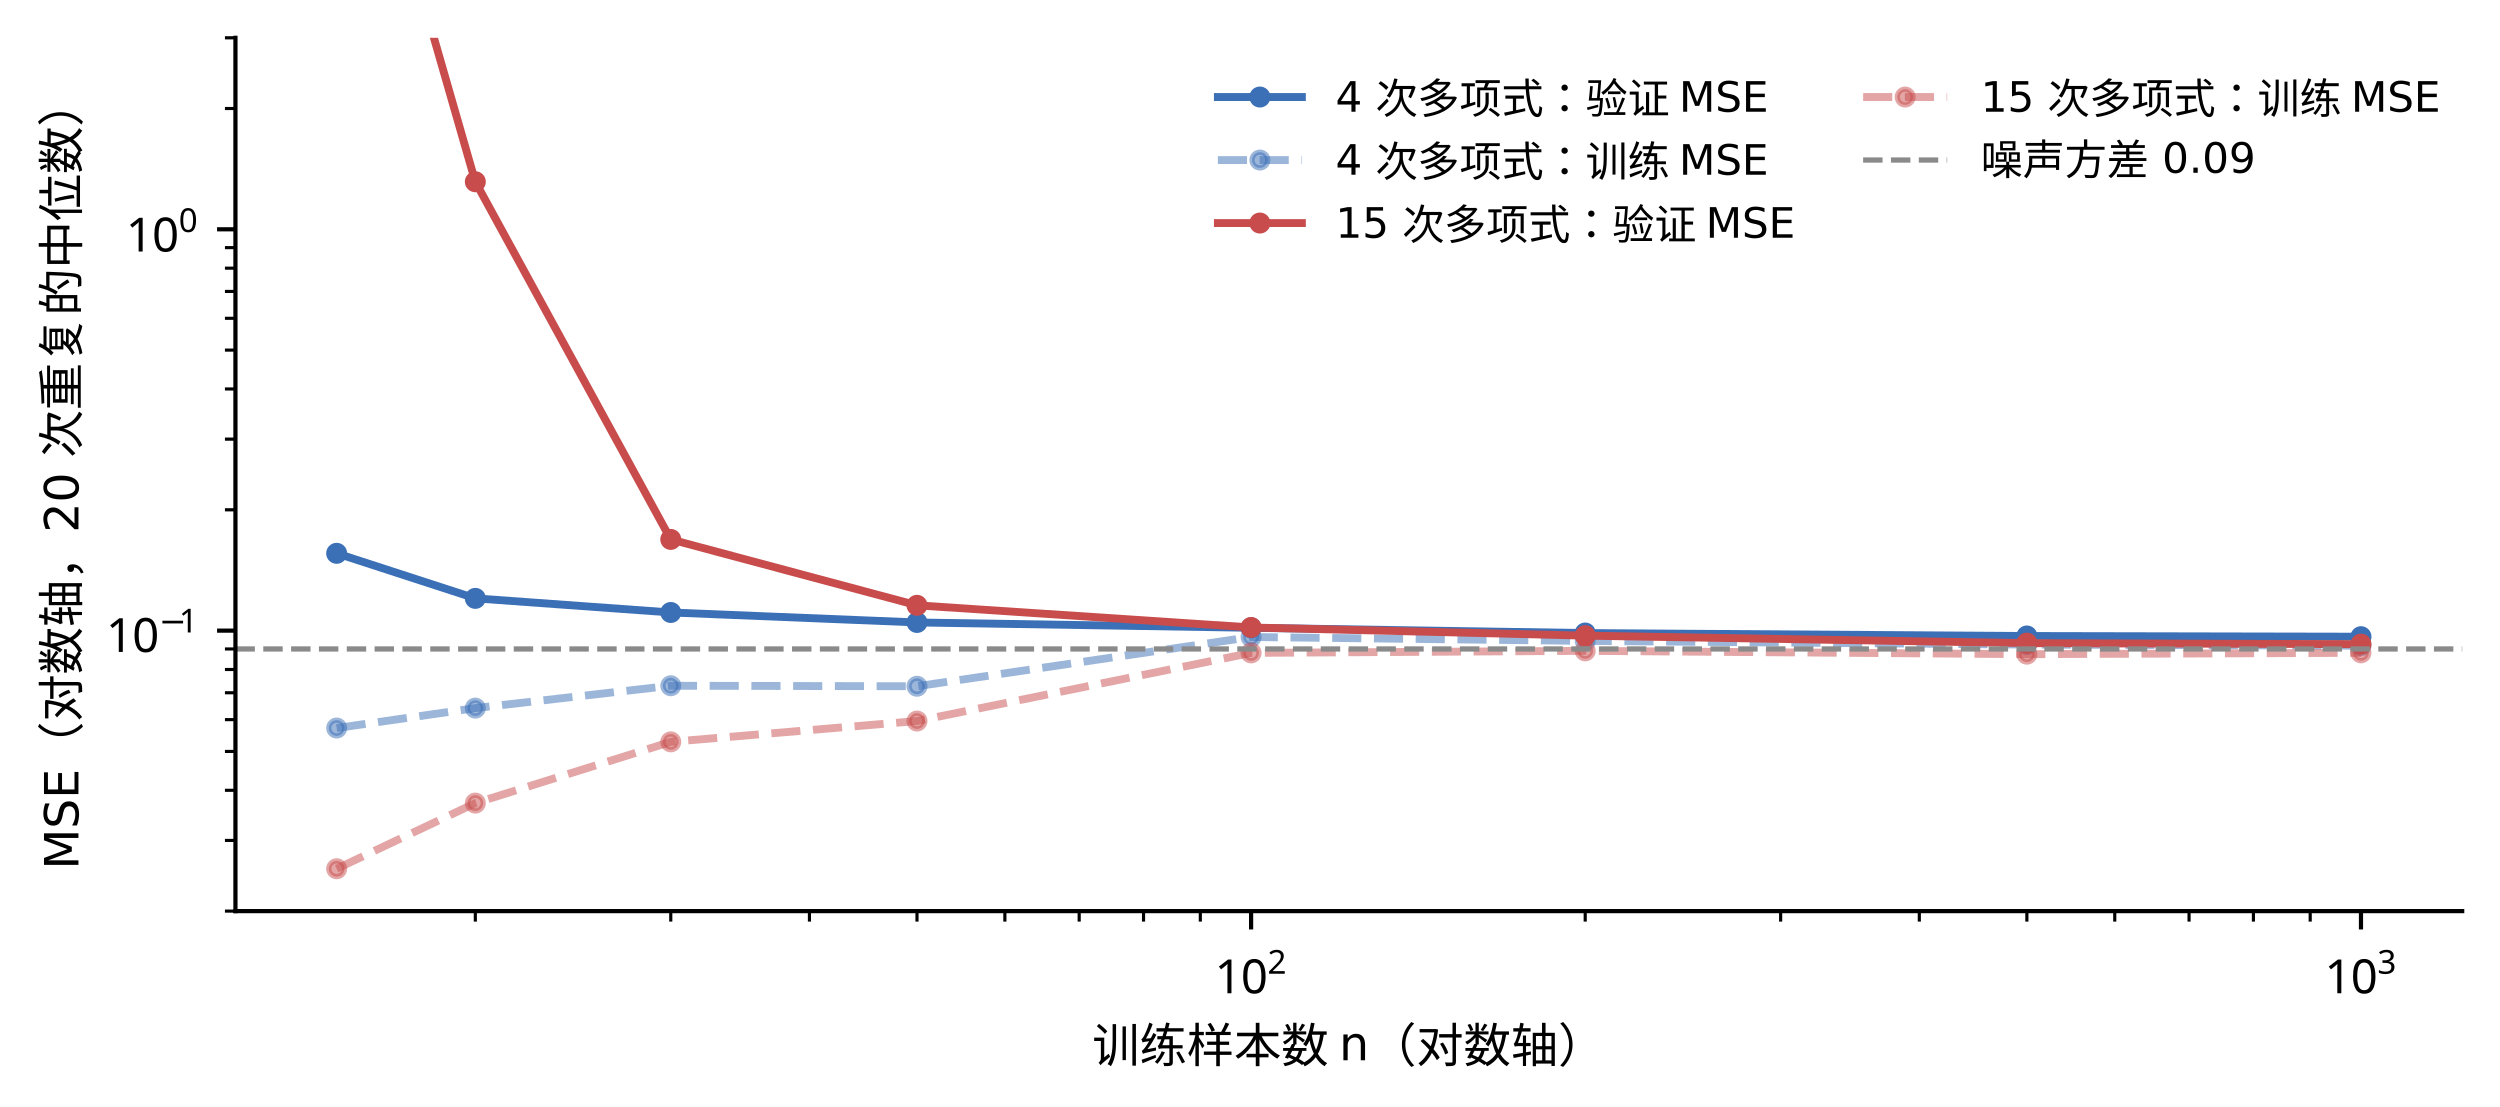
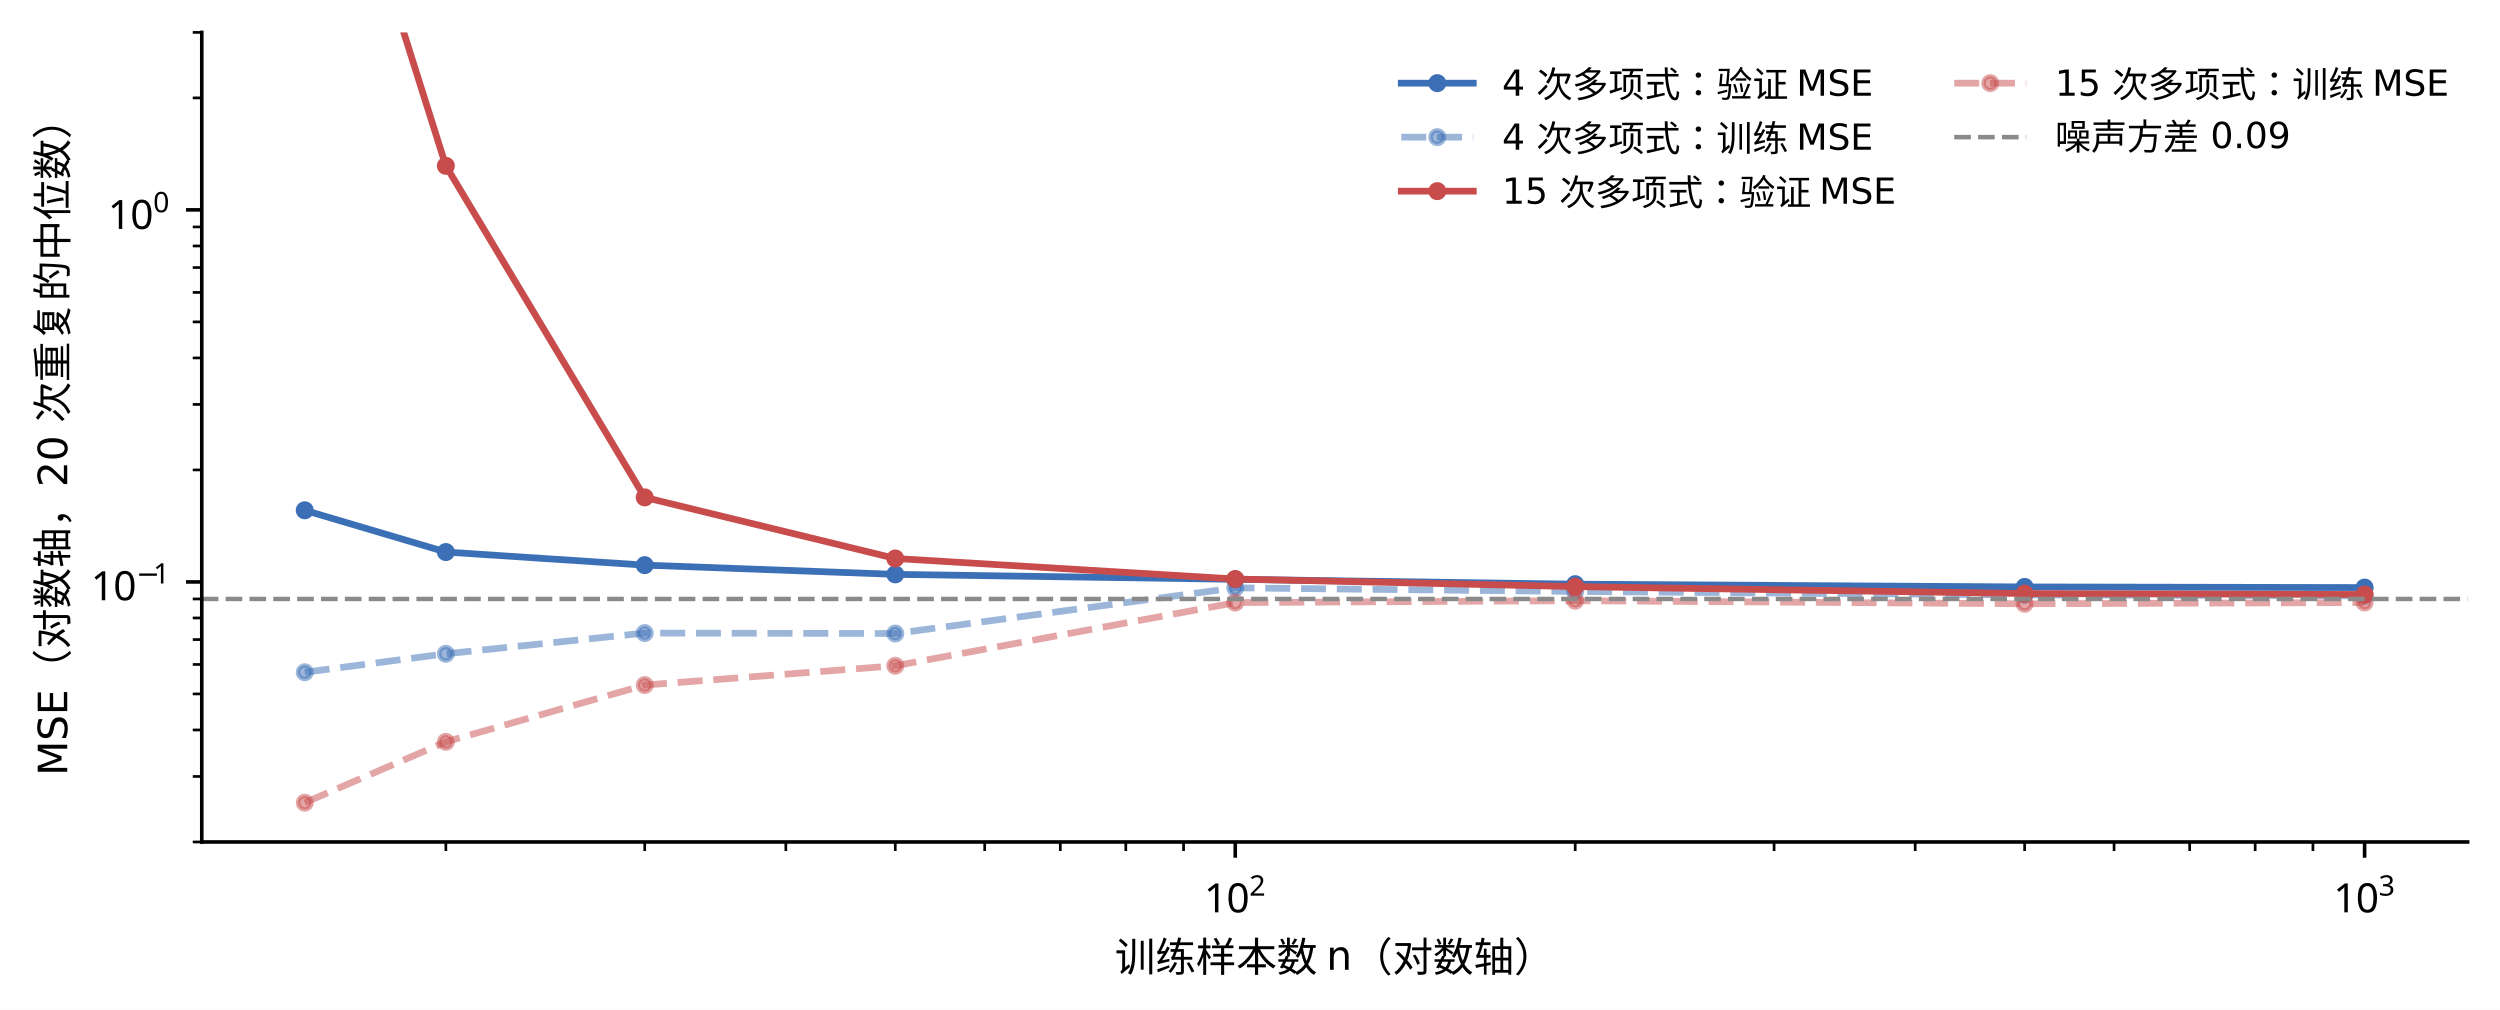
- <svg xmlns="http://www.w3.org/2000/svg" xmlns:xlink="http://www.w3.org/1999/xlink" width="476.12pt" height="210.8pt" viewBox="0 0 476.12 210.8" version="1.1">
+ <svg xmlns="http://www.w3.org/2000/svg" xmlns:xlink="http://www.w3.org/1999/xlink" width="555.6pt" height="224.4pt" viewBox="0 0 555.6 224.4" version="1.1">
  <defs>
    <style type="text/css">*{stroke-linejoin: round; stroke-linecap: butt}</style>
  </defs>
  <g id="figure_1">
    <g id="patch_1">
-       <path d="M 0 210.8  L 476.12 210.8  L 476.12 0  L 0 0  z " style="fill: #ffffff" />
+       <path d="M 0 224.4  L 555.6 224.4  L 555.6 -0  L 0 -0  z " style="fill: #ffffff" />
    </g>
    <g id="axes_1">
      <g id="patch_2">
-         <path d="M 44.84 173.52  L 468.92 173.52  L 468.92 7.2  L 44.84 7.2  z " style="fill: #ffffff" />
+         <path d="M 44.84 187.12  L 548.4 187.12  L 548.4 7.2  L 44.84 7.2  z " style="fill: #ffffff" />
      </g>
      <g id="matplotlib.axis_1">
        <g id="xtick_1">
          <g id="line2d_1">
            <defs>
-               <path id="m474bb14f33" d="M 0 0  L 0 3.5  " style="stroke: #000000; stroke-width: 0.8" />
+               <path id="m904f64015d" d="M 0 0  L 0 3.5  " style="stroke: #000000; stroke-width: 0.8" />
            </defs>
            <g>
-               <use xlink:href="#m474bb14f33" x="238.269" y="173.52" style="stroke: #000000; stroke-width: 0.8" />
+               <use xlink:href="#m904f64015d" x="274.521" y="187.12" style="stroke: #000000; stroke-width: 0.8" />
            </g>
          </g>
          <g id="text_1">
-             <g transform="translate(231.3394 189.34)">
+             <g transform="translate(267.5913 202.9395)">
              <text>
                <tspan x="0" y="-0.175" style="font-size: 9px; font-family: 'Heiti SC'">1</tspan>
                <tspan x="4.986" y="-0.175" style="font-size: 9px; font-family: 'Heiti SC'">0</tspan>
                <tspan x="10.058" y="-3.892" style="font-size: 6.3px; font-family: 'Heiti SC'">2</tspan>
              </text>
            </g>
          </g>
        </g>
        <g id="xtick_2">
          <g id="line2d_2">
            <g>
-               <use xlink:href="#m474bb14f33" x="449.644" y="173.52" style="stroke: #000000; stroke-width: 0.8" />
+               <use xlink:href="#m904f64015d" x="525.51" y="187.12" style="stroke: #000000; stroke-width: 0.8" />
            </g>
          </g>
          <g id="text_2">
-             <g transform="translate(442.7136 189.34)">
+             <g transform="translate(518.5805 202.9395)">
              <text>
                <tspan x="0" y="-0.175" style="font-size: 9px; font-family: 'Heiti SC'">1</tspan>
                <tspan x="4.986" y="-0.175" style="font-size: 9px; font-family: 'Heiti SC'">0</tspan>
                <tspan x="10.058" y="-3.892" style="font-size: 6.3px; font-family: 'Heiti SC'">3</tspan>
              </text>
            </g>
          </g>
        </g>
        <g id="xtick_3">
          <g id="line2d_3">
            <defs>
-               <path id="m6e0cfa9fd1" d="M 0 0  L 0 2  " style="stroke: #000000; stroke-width: 0.6" />
+               <path id="mfe752b0326" d="M 0 0  L 0 2  " style="stroke: #000000; stroke-width: 0.6" />
            </defs>
            <g>
-               <use xlink:href="#m6e0cfa9fd1" x="90.525" y="173.52" style="stroke: #000000; stroke-width: 0.6" />
+               <use xlink:href="#mfe752b0326" x="99.087" y="187.12" style="stroke: #000000; stroke-width: 0.6" />
            </g>
          </g>
        </g>
        <g id="xtick_4">
          <g id="line2d_4">
            <g>
-               <use xlink:href="#m6e0cfa9fd1" x="127.746" y="173.52" style="stroke: #000000; stroke-width: 0.6" />
+               <use xlink:href="#mfe752b0326" x="143.284" y="187.12" style="stroke: #000000; stroke-width: 0.6" />
            </g>
          </g>
        </g>
        <g id="xtick_5">
          <g id="line2d_5">
            <g>
-               <use xlink:href="#m6e0cfa9fd1" x="154.155" y="173.52" style="stroke: #000000; stroke-width: 0.6" />
+               <use xlink:href="#mfe752b0326" x="174.643" y="187.12" style="stroke: #000000; stroke-width: 0.6" />
            </g>
          </g>
        </g>
        <g id="xtick_6">
          <g id="line2d_6">
            <g>
-               <use xlink:href="#m6e0cfa9fd1" x="174.639" y="173.52" style="stroke: #000000; stroke-width: 0.6" />
+               <use xlink:href="#mfe752b0326" x="198.966" y="187.12" style="stroke: #000000; stroke-width: 0.6" />
            </g>
          </g>
        </g>
        <g id="xtick_7">
          <g id="line2d_7">
            <g>
-               <use xlink:href="#m6e0cfa9fd1" x="191.376" y="173.52" style="stroke: #000000; stroke-width: 0.6" />
+               <use xlink:href="#mfe752b0326" x="218.84" y="187.12" style="stroke: #000000; stroke-width: 0.6" />
            </g>
          </g>
        </g>
        <g id="xtick_8">
          <g id="line2d_8">
            <g>
-               <use xlink:href="#m6e0cfa9fd1" x="205.527" y="173.52" style="stroke: #000000; stroke-width: 0.6" />
+               <use xlink:href="#mfe752b0326" x="235.643" y="187.12" style="stroke: #000000; stroke-width: 0.6" />
            </g>
          </g>
        </g>
        <g id="xtick_9">
          <g id="line2d_9">
            <g>
-               <use xlink:href="#m6e0cfa9fd1" x="217.785" y="173.52" style="stroke: #000000; stroke-width: 0.6" />
+               <use xlink:href="#mfe752b0326" x="250.198" y="187.12" style="stroke: #000000; stroke-width: 0.6" />
            </g>
          </g>
        </g>
        <g id="xtick_10">
          <g id="line2d_10">
            <g>
-               <use xlink:href="#m6e0cfa9fd1" x="228.597" y="173.52" style="stroke: #000000; stroke-width: 0.6" />
+               <use xlink:href="#mfe752b0326" x="263.037" y="187.12" style="stroke: #000000; stroke-width: 0.6" />
            </g>
          </g>
        </g>
        <g id="xtick_11">
          <g id="line2d_11">
            <g>
-               <use xlink:href="#m6e0cfa9fd1" x="301.899" y="173.52" style="stroke: #000000; stroke-width: 0.6" />
+               <use xlink:href="#mfe752b0326" x="350.077" y="187.12" style="stroke: #000000; stroke-width: 0.6" />
            </g>
          </g>
        </g>
        <g id="xtick_12">
          <g id="line2d_12">
            <g>
-               <use xlink:href="#m6e0cfa9fd1" x="339.121" y="173.52" style="stroke: #000000; stroke-width: 0.6" />
+               <use xlink:href="#mfe752b0326" x="394.274" y="187.12" style="stroke: #000000; stroke-width: 0.6" />
            </g>
          </g>
        </g>
        <g id="xtick_13">
          <g id="line2d_13">
            <g>
-               <use xlink:href="#m6e0cfa9fd1" x="365.529" y="173.52" style="stroke: #000000; stroke-width: 0.6" />
+               <use xlink:href="#mfe752b0326" x="425.632" y="187.12" style="stroke: #000000; stroke-width: 0.6" />
            </g>
          </g>
        </g>
        <g id="xtick_14">
          <g id="line2d_14">
            <g>
-               <use xlink:href="#m6e0cfa9fd1" x="386.014" y="173.52" style="stroke: #000000; stroke-width: 0.6" />
+               <use xlink:href="#mfe752b0326" x="449.955" y="187.12" style="stroke: #000000; stroke-width: 0.6" />
            </g>
          </g>
        </g>
        <g id="xtick_15">
          <g id="line2d_15">
            <g>
-               <use xlink:href="#m6e0cfa9fd1" x="402.751" y="173.52" style="stroke: #000000; stroke-width: 0.6" />
+               <use xlink:href="#mfe752b0326" x="469.829" y="187.12" style="stroke: #000000; stroke-width: 0.6" />
            </g>
          </g>
        </g>
        <g id="xtick_16">
          <g id="line2d_16">
            <g>
-               <use xlink:href="#m6e0cfa9fd1" x="416.901" y="173.52" style="stroke: #000000; stroke-width: 0.6" />
+               <use xlink:href="#mfe752b0326" x="486.632" y="187.12" style="stroke: #000000; stroke-width: 0.6" />
            </g>
          </g>
        </g>
        <g id="xtick_17">
          <g id="line2d_17">
            <g>
-               <use xlink:href="#m6e0cfa9fd1" x="429.159" y="173.52" style="stroke: #000000; stroke-width: 0.6" />
+               <use xlink:href="#mfe752b0326" x="501.187" y="187.12" style="stroke: #000000; stroke-width: 0.6" />
            </g>
          </g>
        </g>
        <g id="xtick_18">
          <g id="line2d_18">
            <g>
-               <use xlink:href="#m6e0cfa9fd1" x="439.972" y="173.52" style="stroke: #000000; stroke-width: 0.6" />
+               <use xlink:href="#mfe752b0326" x="514.026" y="187.12" style="stroke: #000000; stroke-width: 0.6" />
            </g>
          </g>
        </g>
        <g id="text_3">
-           <text style="font-size: 9px; font-family: 'Heiti SC', 'Heiti TC', 'Arial Unicode MS', 'DejaVu Sans'; text-anchor: middle" x="256.88" y="202.34" transform="rotate(-0 256.88 202.34)">训练样本数 n（对数轴）</text>
+           <text style="font-size: 9px; font-family: 'Heiti SC', 'Heiti TC', 'Arial Unicode MS', 'DejaVu Sans'; text-anchor: middle" x="296.62" y="215.94" transform="rotate(-0 296.6198 215.9395)">训练样本数 n（对数轴）</text>
        </g>
      </g>
      <g id="matplotlib.axis_2">
        <g id="ytick_1">
          <g id="line2d_19">
            <defs>
-               <path id="m8ae731d9d3" d="M 0 0  L -3.5 0  " style="stroke: #000000; stroke-width: 0.8" />
+               <path id="md1c6f6d41d" d="M 0 0  L -3.5 0  " style="stroke: #000000; stroke-width: 0.8" />
            </defs>
            <g>
-               <use xlink:href="#m8ae731d9d3" x="44.84" y="120.097" style="stroke: #000000; stroke-width: 0.8" />
+               <use xlink:href="#md1c6f6d41d" x="44.84" y="129.329" style="stroke: #000000; stroke-width: 0.8" />
            </g>
          </g>
          <g id="text_4">
-             <g transform="translate(20.2 124.4623)">
+             <g transform="translate(20.2 133.6936)">
              <text>
                <tspan x="0" y="-0.295" style="font-size: 9px; font-family: 'Heiti SC'">1</tspan>
                <tspan x="4.986" y="-0.295" style="font-size: 9px; font-family: 'Heiti SC'">0</tspan>
                <tspan x="10.058" y="-4.013" style="font-size: 6.3px; font-family: 'Heiti SC'">−</tspan>
                <tspan x="13.876" y="-4.013" style="font-size: 6.3px; font-family: 'Heiti SC'">1</tspan>
              </text>
            </g>
          </g>
        </g>
        <g id="ytick_2">
          <g id="line2d_20">
            <g>
-               <use xlink:href="#m8ae731d9d3" x="44.84" y="43.667" style="stroke: #000000; stroke-width: 0.8" />
+               <use xlink:href="#md1c6f6d41d" x="44.84" y="46.648" style="stroke: #000000; stroke-width: 0.8" />
            </g>
          </g>
          <g id="text_5">
-             <g transform="translate(23.98 48.07667)">
+             <g transform="translate(23.98 51.05845)">
              <text>
                <tspan x="0" y="-0.175" style="font-size: 9px; font-family: 'Heiti SC'">1</tspan>
                <tspan x="4.986" y="-0.175" style="font-size: 9px; font-family: 'Heiti SC'">0</tspan>
                <tspan x="10.058" y="-3.892" style="font-size: 6.3px; font-family: 'Heiti SC'">0</tspan>
              </text>
            </g>
          </g>
        </g>
        <g id="ytick_3">
          <g id="line2d_21">
            <defs>
-               <path id="md661ff1ee6" d="M 0 0  L -2 0  " style="stroke: #000000; stroke-width: 0.6" />
+               <path id="mdc58d8636f" d="M 0 0  L -2 0  " style="stroke: #000000; stroke-width: 0.6" />
            </defs>
            <g>
-               <use xlink:href="#md661ff1ee6" x="44.84" y="173.52" style="stroke: #000000; stroke-width: 0.6" />
+               <use xlink:href="#mdc58d8636f" x="44.84" y="187.12" style="stroke: #000000; stroke-width: 0.6" />
            </g>
          </g>
        </g>
        <g id="ytick_4">
          <g id="line2d_22">
            <g>
-               <use xlink:href="#md661ff1ee6" x="44.84" y="160.061" style="stroke: #000000; stroke-width: 0.6" />
+               <use xlink:href="#mdc58d8636f" x="44.84" y="172.56" style="stroke: #000000; stroke-width: 0.6" />
            </g>
          </g>
        </g>
        <g id="ytick_5">
          <g id="line2d_23">
            <g>
-               <use xlink:href="#md661ff1ee6" x="44.84" y="150.512" style="stroke: #000000; stroke-width: 0.6" />
+               <use xlink:href="#mdc58d8636f" x="44.84" y="162.23" style="stroke: #000000; stroke-width: 0.6" />
            </g>
          </g>
        </g>
        <g id="ytick_6">
          <g id="line2d_24">
            <g>
-               <use xlink:href="#md661ff1ee6" x="44.84" y="143.105" style="stroke: #000000; stroke-width: 0.6" />
+               <use xlink:href="#mdc58d8636f" x="44.84" y="154.218" style="stroke: #000000; stroke-width: 0.6" />
            </g>
          </g>
        </g>
        <g id="ytick_7">
          <g id="line2d_25">
            <g>
-               <use xlink:href="#md661ff1ee6" x="44.84" y="137.053" style="stroke: #000000; stroke-width: 0.6" />
+               <use xlink:href="#mdc58d8636f" x="44.84" y="147.671" style="stroke: #000000; stroke-width: 0.6" />
            </g>
          </g>
        </g>
        <g id="ytick_8">
          <g id="line2d_26">
            <g>
-               <use xlink:href="#md661ff1ee6" x="44.84" y="131.937" style="stroke: #000000; stroke-width: 0.6" />
+               <use xlink:href="#mdc58d8636f" x="44.84" y="142.136" style="stroke: #000000; stroke-width: 0.6" />
            </g>
          </g>
        </g>
        <g id="ytick_9">
          <g id="line2d_27">
            <g>
-               <use xlink:href="#md661ff1ee6" x="44.84" y="127.504" style="stroke: #000000; stroke-width: 0.6" />
+               <use xlink:href="#mdc58d8636f" x="44.84" y="137.341" style="stroke: #000000; stroke-width: 0.6" />
            </g>
          </g>
        </g>
        <g id="ytick_10">
          <g id="line2d_28">
            <g>
-               <use xlink:href="#md661ff1ee6" x="44.84" y="123.595" style="stroke: #000000; stroke-width: 0.6" />
+               <use xlink:href="#mdc58d8636f" x="44.84" y="133.112" style="stroke: #000000; stroke-width: 0.6" />
            </g>
          </g>
        </g>
        <g id="ytick_11">
          <g id="line2d_29">
            <g>
-               <use xlink:href="#md661ff1ee6" x="44.84" y="97.089" style="stroke: #000000; stroke-width: 0.6" />
+               <use xlink:href="#mdc58d8636f" x="44.84" y="104.439" style="stroke: #000000; stroke-width: 0.6" />
            </g>
          </g>
        </g>
        <g id="ytick_12">
          <g id="line2d_30">
            <g>
-               <use xlink:href="#md661ff1ee6" x="44.84" y="83.631" style="stroke: #000000; stroke-width: 0.6" />
+               <use xlink:href="#mdc58d8636f" x="44.84" y="89.88" style="stroke: #000000; stroke-width: 0.6" />
            </g>
          </g>
        </g>
        <g id="ytick_13">
          <g id="line2d_31">
            <g>
-               <use xlink:href="#md661ff1ee6" x="44.84" y="74.081" style="stroke: #000000; stroke-width: 0.6" />
+               <use xlink:href="#mdc58d8636f" x="44.84" y="79.55" style="stroke: #000000; stroke-width: 0.6" />
            </g>
          </g>
        </g>
        <g id="ytick_14">
          <g id="line2d_32">
            <g>
-               <use xlink:href="#md661ff1ee6" x="44.84" y="66.675" style="stroke: #000000; stroke-width: 0.6" />
+               <use xlink:href="#mdc58d8636f" x="44.84" y="71.538" style="stroke: #000000; stroke-width: 0.6" />
            </g>
          </g>
        </g>
        <g id="ytick_15">
          <g id="line2d_33">
            <g>
-               <use xlink:href="#md661ff1ee6" x="44.84" y="60.623" style="stroke: #000000; stroke-width: 0.6" />
+               <use xlink:href="#mdc58d8636f" x="44.84" y="64.991" style="stroke: #000000; stroke-width: 0.6" />
            </g>
          </g>
        </g>
        <g id="ytick_16">
          <g id="line2d_34">
            <g>
-               <use xlink:href="#md661ff1ee6" x="44.84" y="55.506" style="stroke: #000000; stroke-width: 0.6" />
+               <use xlink:href="#mdc58d8636f" x="44.84" y="59.456" style="stroke: #000000; stroke-width: 0.6" />
            </g>
          </g>
        </g>
        <g id="ytick_17">
          <g id="line2d_35">
            <g>
-               <use xlink:href="#md661ff1ee6" x="44.84" y="51.074" style="stroke: #000000; stroke-width: 0.6" />
+               <use xlink:href="#mdc58d8636f" x="44.84" y="54.661" style="stroke: #000000; stroke-width: 0.6" />
            </g>
          </g>
        </g>
        <g id="ytick_18">
          <g id="line2d_36">
            <g>
-               <use xlink:href="#md661ff1ee6" x="44.84" y="47.164" style="stroke: #000000; stroke-width: 0.6" />
+               <use xlink:href="#mdc58d8636f" x="44.84" y="50.432" style="stroke: #000000; stroke-width: 0.6" />
            </g>
          </g>
        </g>
        <g id="ytick_19">
          <g id="line2d_37">
            <g>
-               <use xlink:href="#md661ff1ee6" x="44.84" y="20.659" style="stroke: #000000; stroke-width: 0.6" />
+               <use xlink:href="#mdc58d8636f" x="44.84" y="21.759" style="stroke: #000000; stroke-width: 0.6" />
            </g>
          </g>
        </g>
        <g id="ytick_20">
          <g id="line2d_38">
            <g>
-               <use xlink:href="#md661ff1ee6" x="44.84" y="7.2" style="stroke: #000000; stroke-width: 0.6" />
+               <use xlink:href="#mdc58d8636f" x="44.84" y="7.2" style="stroke: #000000; stroke-width: 0.6" />
            </g>
          </g>
        </g>
        <g id="text_6">
-           <text style="font-size: 9px; font-family: 'Heiti SC', 'Heiti TC', 'Arial Unicode MS', 'DejaVu Sans'; text-anchor: middle" x="14.94" y="90.36" transform="rotate(-90 14.94 90.36)">MSE（对数轴，20 次重复的中位数）</text>
+           <text style="font-size: 9px; font-family: 'Heiti SC', 'Heiti TC', 'Arial Unicode MS', 'DejaVu Sans'; text-anchor: middle" x="14.94" y="97.16" transform="rotate(-90 14.94 97.15976)">MSE（对数轴，20 次重复的中位数）</text>
        </g>
      </g>
      <g id="line2d_39">
-         <path d="M 64.116 105.38  L 90.525 113.959  L 127.746 116.646  L 174.639 118.545  L 238.269 119.563  L 301.899 120.56  L 386.014 121.123  L 449.644 121.256  " clip-path="url(#p1ed21f4fe5)" style="fill: none; stroke: #3b6fb6; stroke-width: 1.5; stroke-linecap: square" />
+         <path d="M 67.729 113.408  L 99.087 122.688  L 143.284 125.595  L 198.966 127.649  L 274.521 128.75  L 350.077 129.829  L 449.955 130.439  L 525.51 130.582  " clip-path="url(#p6cfd472596)" style="fill: none; stroke: #3b6fb6; stroke-width: 1.5; stroke-linecap: square" />
        <defs>
-           <path id="m6b38d3ed70" d="M 0 1.5  C 0.398 1.5 0.779 1.342 1.061 1.061  C 1.342 0.779 1.5 0.398 1.5 0  C 1.5 -0.398 1.342 -0.779 1.061 -1.061  C 0.779 -1.342 0.398 -1.5 0 -1.5  C -0.398 -1.5 -0.779 -1.342 -1.061 -1.061  C -1.342 -0.779 -1.5 -0.398 -1.5 0  C -1.5 0.398 -1.342 0.779 -1.061 1.061  C -0.779 1.342 -0.398 1.5 0 1.5  z " style="stroke: #3b6fb6" />
+           <path id="m32e0c86498" d="M 0 1.5  C 0.398 1.5 0.779 1.342 1.061 1.061  C 1.342 0.779 1.5 0.398 1.5 0  C 1.5 -0.398 1.342 -0.779 1.061 -1.061  C 0.779 -1.342 0.398 -1.5 0 -1.5  C -0.398 -1.5 -0.779 -1.342 -1.061 -1.061  C -1.342 -0.779 -1.5 -0.398 -1.5 0  C -1.5 0.398 -1.342 0.779 -1.061 1.061  C -0.779 1.342 -0.398 1.5 0 1.5  z " style="stroke: #3b6fb6" />
        </defs>
-         <g clip-path="url(#p1ed21f4fe5)">
-           <use xlink:href="#m6b38d3ed70" x="64.116" y="105.38" style="fill: #3b6fb6; stroke: #3b6fb6" />
-           <use xlink:href="#m6b38d3ed70" x="90.525" y="113.959" style="fill: #3b6fb6; stroke: #3b6fb6" />
-           <use xlink:href="#m6b38d3ed70" x="127.746" y="116.646" style="fill: #3b6fb6; stroke: #3b6fb6" />
-           <use xlink:href="#m6b38d3ed70" x="174.639" y="118.545" style="fill: #3b6fb6; stroke: #3b6fb6" />
-           <use xlink:href="#m6b38d3ed70" x="238.269" y="119.563" style="fill: #3b6fb6; stroke: #3b6fb6" />
-           <use xlink:href="#m6b38d3ed70" x="301.899" y="120.56" style="fill: #3b6fb6; stroke: #3b6fb6" />
-           <use xlink:href="#m6b38d3ed70" x="386.014" y="121.123" style="fill: #3b6fb6; stroke: #3b6fb6" />
-           <use xlink:href="#m6b38d3ed70" x="449.644" y="121.256" style="fill: #3b6fb6; stroke: #3b6fb6" />
+         <g clip-path="url(#p6cfd472596)">
+           <use xlink:href="#m32e0c86498" x="67.729" y="113.408" style="fill: #3b6fb6; stroke: #3b6fb6" />
+           <use xlink:href="#m32e0c86498" x="99.087" y="122.688" style="fill: #3b6fb6; stroke: #3b6fb6" />
+           <use xlink:href="#m32e0c86498" x="143.284" y="125.595" style="fill: #3b6fb6; stroke: #3b6fb6" />
+           <use xlink:href="#m32e0c86498" x="198.966" y="127.649" style="fill: #3b6fb6; stroke: #3b6fb6" />
+           <use xlink:href="#m32e0c86498" x="274.521" y="128.75" style="fill: #3b6fb6; stroke: #3b6fb6" />
+           <use xlink:href="#m32e0c86498" x="350.077" y="129.829" style="fill: #3b6fb6; stroke: #3b6fb6" />
+           <use xlink:href="#m32e0c86498" x="449.955" y="130.439" style="fill: #3b6fb6; stroke: #3b6fb6" />
+           <use xlink:href="#m32e0c86498" x="525.51" y="130.582" style="fill: #3b6fb6; stroke: #3b6fb6" />
        </g>
      </g>
      <g id="line2d_40">
-         <path d="M 64.116 138.654  L 90.525 134.857  L 127.746 130.599  L 174.639 130.696  L 238.269 121.317  L 301.899 122.058  L 386.014 122.761  L 449.644 122.969  " clip-path="url(#p1ed21f4fe5)" style="fill: none; stroke-dasharray: 5.55,2.4; stroke-dashoffset: 0; stroke: #3b6fb6; stroke-opacity: 0.5; stroke-width: 1.5" />
+         <path d="M 67.729 149.403  L 99.087 145.295  L 143.284 140.689  L 198.966 140.793  L 274.521 130.648  L 350.077 131.45  L 449.955 132.21  L 525.51 132.435  " clip-path="url(#p6cfd472596)" style="fill: none; stroke-dasharray: 5.55,2.4; stroke-dashoffset: 0; stroke: #3b6fb6; stroke-opacity: 0.5; stroke-width: 1.5" />
        <defs>
-           <path id="m2f235d4b72" d="M 0 1.5  C 0.398 1.5 0.779 1.342 1.061 1.061  C 1.342 0.779 1.5 0.398 1.5 0  C 1.5 -0.398 1.342 -0.779 1.061 -1.061  C 0.779 -1.342 0.398 -1.5 0 -1.5  C -0.398 -1.5 -0.779 -1.342 -1.061 -1.061  C -1.342 -0.779 -1.5 -0.398 -1.5 0  C -1.5 0.398 -1.342 0.779 -1.061 1.061  C -0.779 1.342 -0.398 1.5 0 1.5  z " style="stroke: #3b6fb6; stroke-opacity: 0.5" />
+           <path id="mc8f159f69e" d="M 0 1.5  C 0.398 1.5 0.779 1.342 1.061 1.061  C 1.342 0.779 1.5 0.398 1.5 0  C 1.5 -0.398 1.342 -0.779 1.061 -1.061  C 0.779 -1.342 0.398 -1.5 0 -1.5  C -0.398 -1.5 -0.779 -1.342 -1.061 -1.061  C -1.342 -0.779 -1.5 -0.398 -1.5 0  C -1.5 0.398 -1.342 0.779 -1.061 1.061  C -0.779 1.342 -0.398 1.5 0 1.5  z " style="stroke: #3b6fb6; stroke-opacity: 0.5" />
        </defs>
-         <g clip-path="url(#p1ed21f4fe5)">
-           <use xlink:href="#m2f235d4b72" x="64.116" y="138.654" style="fill: #3b6fb6; fill-opacity: 0.5; stroke: #3b6fb6; stroke-opacity: 0.5" />
-           <use xlink:href="#m2f235d4b72" x="90.525" y="134.857" style="fill: #3b6fb6; fill-opacity: 0.5; stroke: #3b6fb6; stroke-opacity: 0.5" />
-           <use xlink:href="#m2f235d4b72" x="127.746" y="130.599" style="fill: #3b6fb6; fill-opacity: 0.5; stroke: #3b6fb6; stroke-opacity: 0.5" />
-           <use xlink:href="#m2f235d4b72" x="174.639" y="130.696" style="fill: #3b6fb6; fill-opacity: 0.5; stroke: #3b6fb6; stroke-opacity: 0.5" />
-           <use xlink:href="#m2f235d4b72" x="238.269" y="121.317" style="fill: #3b6fb6; fill-opacity: 0.5; stroke: #3b6fb6; stroke-opacity: 0.5" />
-           <use xlink:href="#m2f235d4b72" x="301.899" y="122.058" style="fill: #3b6fb6; fill-opacity: 0.5; stroke: #3b6fb6; stroke-opacity: 0.5" />
-           <use xlink:href="#m2f235d4b72" x="386.014" y="122.761" style="fill: #3b6fb6; fill-opacity: 0.5; stroke: #3b6fb6; stroke-opacity: 0.5" />
-           <use xlink:href="#m2f235d4b72" x="449.644" y="122.969" style="fill: #3b6fb6; fill-opacity: 0.5; stroke: #3b6fb6; stroke-opacity: 0.5" />
+         <g clip-path="url(#p6cfd472596)">
+           <use xlink:href="#mc8f159f69e" x="67.729" y="149.403" style="fill: #3b6fb6; fill-opacity: 0.5; stroke: #3b6fb6; stroke-opacity: 0.5" />
+           <use xlink:href="#mc8f159f69e" x="99.087" y="145.295" style="fill: #3b6fb6; fill-opacity: 0.5; stroke: #3b6fb6; stroke-opacity: 0.5" />
+           <use xlink:href="#mc8f159f69e" x="143.284" y="140.689" style="fill: #3b6fb6; fill-opacity: 0.5; stroke: #3b6fb6; stroke-opacity: 0.5" />
+           <use xlink:href="#mc8f159f69e" x="198.966" y="140.793" style="fill: #3b6fb6; fill-opacity: 0.5; stroke: #3b6fb6; stroke-opacity: 0.5" />
+           <use xlink:href="#mc8f159f69e" x="274.521" y="130.648" style="fill: #3b6fb6; fill-opacity: 0.5; stroke: #3b6fb6; stroke-opacity: 0.5" />
+           <use xlink:href="#mc8f159f69e" x="350.077" y="131.45" style="fill: #3b6fb6; fill-opacity: 0.5; stroke: #3b6fb6; stroke-opacity: 0.5" />
+           <use xlink:href="#mc8f159f69e" x="449.955" y="132.21" style="fill: #3b6fb6; fill-opacity: 0.5; stroke: #3b6fb6; stroke-opacity: 0.5" />
+           <use xlink:href="#mc8f159f69e" x="525.51" y="132.435" style="fill: #3b6fb6; fill-opacity: 0.5; stroke: #3b6fb6; stroke-opacity: 0.5" />
        </g>
      </g>
      <g id="line2d_41">
-         <path d="M 80.28 -1  L 90.525 34.613  L 127.746 102.731  L 174.639 115.284  L 238.269 119.501  L 301.899 121.06  L 386.014 122.488  L 449.644 122.678  " clip-path="url(#p1ed21f4fe5)" style="fill: none; stroke: #c94c4c; stroke-width: 1.5; stroke-linecap: square" />
+         <path d="M 87.134 -1  L 99.087 36.855  L 143.284 110.542  L 198.966 124.122  L 274.521 128.683  L 350.077 130.37  L 449.955 131.915  L 525.51 132.12  " clip-path="url(#p6cfd472596)" style="fill: none; stroke: #c94c4c; stroke-width: 1.5; stroke-linecap: square" />
        <defs>
-           <path id="me26417399e" d="M 0 1.5  C 0.398 1.5 0.779 1.342 1.061 1.061  C 1.342 0.779 1.5 0.398 1.5 0  C 1.5 -0.398 1.342 -0.779 1.061 -1.061  C 0.779 -1.342 0.398 -1.5 0 -1.5  C -0.398 -1.5 -0.779 -1.342 -1.061 -1.061  C -1.342 -0.779 -1.5 -0.398 -1.5 0  C -1.5 0.398 -1.342 0.779 -1.061 1.061  C -0.779 1.342 -0.398 1.5 0 1.5  z " style="stroke: #c94c4c" />
+           <path id="me5c0924c83" d="M 0 1.5  C 0.398 1.5 0.779 1.342 1.061 1.061  C 1.342 0.779 1.5 0.398 1.5 0  C 1.5 -0.398 1.342 -0.779 1.061 -1.061  C 0.779 -1.342 0.398 -1.5 0 -1.5  C -0.398 -1.5 -0.779 -1.342 -1.061 -1.061  C -1.342 -0.779 -1.5 -0.398 -1.5 0  C -1.5 0.398 -1.342 0.779 -1.061 1.061  C -0.779 1.342 -0.398 1.5 0 1.5  z " style="stroke: #c94c4c" />
        </defs>
-         <g clip-path="url(#p1ed21f4fe5)">
-           <use xlink:href="#me26417399e" x="80.28" y="-1" style="fill: #c94c4c; stroke: #c94c4c" />
-           <use xlink:href="#me26417399e" x="90.525" y="34.613" style="fill: #c94c4c; stroke: #c94c4c" />
-           <use xlink:href="#me26417399e" x="127.746" y="102.731" style="fill: #c94c4c; stroke: #c94c4c" />
-           <use xlink:href="#me26417399e" x="174.639" y="115.284" style="fill: #c94c4c; stroke: #c94c4c" />
-           <use xlink:href="#me26417399e" x="238.269" y="119.501" style="fill: #c94c4c; stroke: #c94c4c" />
-           <use xlink:href="#me26417399e" x="301.899" y="121.06" style="fill: #c94c4c; stroke: #c94c4c" />
-           <use xlink:href="#me26417399e" x="386.014" y="122.488" style="fill: #c94c4c; stroke: #c94c4c" />
-           <use xlink:href="#me26417399e" x="449.644" y="122.678" style="fill: #c94c4c; stroke: #c94c4c" />
+         <g clip-path="url(#p6cfd472596)">
+           <use xlink:href="#me5c0924c83" x="87.134" y="-1" style="fill: #c94c4c; stroke: #c94c4c" />
+           <use xlink:href="#me5c0924c83" x="99.087" y="36.855" style="fill: #c94c4c; stroke: #c94c4c" />
+           <use xlink:href="#me5c0924c83" x="143.284" y="110.542" style="fill: #c94c4c; stroke: #c94c4c" />
+           <use xlink:href="#me5c0924c83" x="198.966" y="124.122" style="fill: #c94c4c; stroke: #c94c4c" />
+           <use xlink:href="#me5c0924c83" x="274.521" y="128.683" style="fill: #c94c4c; stroke: #c94c4c" />
+           <use xlink:href="#me5c0924c83" x="350.077" y="130.37" style="fill: #c94c4c; stroke: #c94c4c" />
+           <use xlink:href="#me5c0924c83" x="449.955" y="131.915" style="fill: #c94c4c; stroke: #c94c4c" />
+           <use xlink:href="#me5c0924c83" x="525.51" y="132.12" style="fill: #c94c4c; stroke: #c94c4c" />
        </g>
      </g>
      <g id="line2d_42">
-         <path d="M 64.116 165.451  L 90.525 152.947  L 127.746 141.284  L 174.639 137.32  L 238.269 124.342  L 301.899 123.954  L 386.014 124.586  L 449.644 124.33  " clip-path="url(#p1ed21f4fe5)" style="fill: none; stroke-dasharray: 5.55,2.4; stroke-dashoffset: 0; stroke: #c94c4c; stroke-opacity: 0.5; stroke-width: 1.5" />
+         <path d="M 67.729 178.39  L 99.087 164.864  L 143.284 152.247  L 198.966 147.959  L 274.521 133.92  L 350.077 133.501  L 449.955 134.184  L 525.51 133.907  " clip-path="url(#p6cfd472596)" style="fill: none; stroke-dasharray: 5.55,2.4; stroke-dashoffset: 0; stroke: #c94c4c; stroke-opacity: 0.5; stroke-width: 1.5" />
        <defs>
-           <path id="m8251805495" d="M 0 1.5  C 0.398 1.5 0.779 1.342 1.061 1.061  C 1.342 0.779 1.5 0.398 1.5 0  C 1.5 -0.398 1.342 -0.779 1.061 -1.061  C 0.779 -1.342 0.398 -1.5 0 -1.5  C -0.398 -1.5 -0.779 -1.342 -1.061 -1.061  C -1.342 -0.779 -1.5 -0.398 -1.5 0  C -1.5 0.398 -1.342 0.779 -1.061 1.061  C -0.779 1.342 -0.398 1.5 0 1.5  z " style="stroke: #c94c4c; stroke-opacity: 0.5" />
+           <path id="mceca12106b" d="M 0 1.5  C 0.398 1.5 0.779 1.342 1.061 1.061  C 1.342 0.779 1.5 0.398 1.5 0  C 1.5 -0.398 1.342 -0.779 1.061 -1.061  C 0.779 -1.342 0.398 -1.5 0 -1.5  C -0.398 -1.5 -0.779 -1.342 -1.061 -1.061  C -1.342 -0.779 -1.5 -0.398 -1.5 0  C -1.5 0.398 -1.342 0.779 -1.061 1.061  C -0.779 1.342 -0.398 1.5 0 1.5  z " style="stroke: #c94c4c; stroke-opacity: 0.5" />
        </defs>
-         <g clip-path="url(#p1ed21f4fe5)">
-           <use xlink:href="#m8251805495" x="64.116" y="165.451" style="fill: #c94c4c; fill-opacity: 0.5; stroke: #c94c4c; stroke-opacity: 0.5" />
-           <use xlink:href="#m8251805495" x="90.525" y="152.947" style="fill: #c94c4c; fill-opacity: 0.5; stroke: #c94c4c; stroke-opacity: 0.5" />
-           <use xlink:href="#m8251805495" x="127.746" y="141.284" style="fill: #c94c4c; fill-opacity: 0.5; stroke: #c94c4c; stroke-opacity: 0.5" />
-           <use xlink:href="#m8251805495" x="174.639" y="137.32" style="fill: #c94c4c; fill-opacity: 0.5; stroke: #c94c4c; stroke-opacity: 0.5" />
-           <use xlink:href="#m8251805495" x="238.269" y="124.342" style="fill: #c94c4c; fill-opacity: 0.5; stroke: #c94c4c; stroke-opacity: 0.5" />
-           <use xlink:href="#m8251805495" x="301.899" y="123.954" style="fill: #c94c4c; fill-opacity: 0.5; stroke: #c94c4c; stroke-opacity: 0.5" />
-           <use xlink:href="#m8251805495" x="386.014" y="124.586" style="fill: #c94c4c; fill-opacity: 0.5; stroke: #c94c4c; stroke-opacity: 0.5" />
-           <use xlink:href="#m8251805495" x="449.644" y="124.33" style="fill: #c94c4c; fill-opacity: 0.5; stroke: #c94c4c; stroke-opacity: 0.5" />
+         <g clip-path="url(#p6cfd472596)">
+           <use xlink:href="#mceca12106b" x="67.729" y="178.39" style="fill: #c94c4c; fill-opacity: 0.5; stroke: #c94c4c; stroke-opacity: 0.5" />
+           <use xlink:href="#mceca12106b" x="99.087" y="164.864" style="fill: #c94c4c; fill-opacity: 0.5; stroke: #c94c4c; stroke-opacity: 0.5" />
+           <use xlink:href="#mceca12106b" x="143.284" y="152.247" style="fill: #c94c4c; fill-opacity: 0.5; stroke: #c94c4c; stroke-opacity: 0.5" />
+           <use xlink:href="#mceca12106b" x="198.966" y="147.959" style="fill: #c94c4c; fill-opacity: 0.5; stroke: #c94c4c; stroke-opacity: 0.5" />
+           <use xlink:href="#mceca12106b" x="274.521" y="133.92" style="fill: #c94c4c; fill-opacity: 0.5; stroke: #c94c4c; stroke-opacity: 0.5" />
+           <use xlink:href="#mceca12106b" x="350.077" y="133.501" style="fill: #c94c4c; fill-opacity: 0.5; stroke: #c94c4c; stroke-opacity: 0.5" />
+           <use xlink:href="#mceca12106b" x="449.955" y="134.184" style="fill: #c94c4c; fill-opacity: 0.5; stroke: #c94c4c; stroke-opacity: 0.5" />
+           <use xlink:href="#mceca12106b" x="525.51" y="133.907" style="fill: #c94c4c; fill-opacity: 0.5; stroke: #c94c4c; stroke-opacity: 0.5" />
        </g>
      </g>
      <g id="line2d_43">
-         <path d="M 44.84 123.595  L 468.92 123.595  " clip-path="url(#p1ed21f4fe5)" style="fill: none; stroke-dasharray: 3.7,1.6; stroke-dashoffset: 0; stroke: #8a8a8a" />
+         <path d="M 44.84 133.112  L 548.4 133.112  " clip-path="url(#p6cfd472596)" style="fill: none; stroke-dasharray: 3.7,1.6; stroke-dashoffset: 0; stroke: #8a8a8a" />
      </g>
      <g id="patch_3">
-         <path d="M 44.84 173.52  L 44.84 7.2  " style="fill: none; stroke: #000000; stroke-width: 0.8; stroke-linejoin: miter; stroke-linecap: square" />
+         <path d="M 44.84 187.12  L 44.84 7.2  " style="fill: none; stroke: #000000; stroke-width: 0.8; stroke-linejoin: miter; stroke-linecap: square" />
      </g>
      <g id="patch_4">
-         <path d="M 44.84 173.52  L 468.92 173.52  " style="fill: none; stroke: #000000; stroke-width: 0.8; stroke-linejoin: miter; stroke-linecap: square" />
+         <path d="M 44.84 187.12  L 548.4 187.12  " style="fill: none; stroke: #000000; stroke-width: 0.8; stroke-linejoin: miter; stroke-linecap: square" />
      </g>
      <g id="legend_1">
        <g id="line2d_44">
-           <path d="M 231.942 18.48  L 239.942 18.48  L 247.942 18.48  " style="fill: none; stroke: #3b6fb6; stroke-width: 1.5; stroke-linecap: square" />
+           <path d="M 311.422 18.48  L 319.422 18.48  L 327.422 18.48  " style="fill: none; stroke: #3b6fb6; stroke-width: 1.5; stroke-linecap: square" />
          <g>
-             <use xlink:href="#m6b38d3ed70" x="239.942" y="18.48" style="fill: #3b6fb6; stroke: #3b6fb6" />
+             <use xlink:href="#m32e0c86498" x="319.422" y="18.48" style="fill: #3b6fb6; stroke: #3b6fb6" />
          </g>
        </g>
        <g id="text_7">
-           <text style="font-size: 8px; font-family: 'Heiti SC', 'Heiti TC', 'Arial Unicode MS', 'DejaVu Sans'; text-anchor: start" x="254.343" y="21.28" transform="rotate(-0 254.3425 21.28)">4 次多项式：验证 MSE</text>
+           <text style="font-size: 8px; font-family: 'Heiti SC', 'Heiti TC', 'Arial Unicode MS', 'DejaVu Sans'; text-anchor: start" x="333.822" y="21.28" transform="rotate(-0 333.822 21.28)">4 次多项式：验证 MSE</text>
        </g>
        <g id="line2d_45">
-           <path d="M 231.942 30.48  L 239.942 30.48  L 247.942 30.48  " style="fill: none; stroke-dasharray: 5.55,2.4; stroke-dashoffset: 0; stroke: #3b6fb6; stroke-opacity: 0.5; stroke-width: 1.5" />
+           <path d="M 311.422 30.48  L 319.422 30.48  L 327.422 30.48  " style="fill: none; stroke-dasharray: 5.55,2.4; stroke-dashoffset: 0; stroke: #3b6fb6; stroke-opacity: 0.5; stroke-width: 1.5" />
          <g>
-             <use xlink:href="#m2f235d4b72" x="239.942" y="30.48" style="fill: #3b6fb6; fill-opacity: 0.5; stroke: #3b6fb6; stroke-opacity: 0.5" />
+             <use xlink:href="#mc8f159f69e" x="319.422" y="30.48" style="fill: #3b6fb6; fill-opacity: 0.5; stroke: #3b6fb6; stroke-opacity: 0.5" />
          </g>
        </g>
        <g id="text_8">
-           <text style="font-size: 8px; font-family: 'Heiti SC', 'Heiti TC', 'Arial Unicode MS', 'DejaVu Sans'; text-anchor: start" x="254.343" y="33.28" transform="rotate(-0 254.3425 33.28)">4 次多项式：训练 MSE</text>
+           <text style="font-size: 8px; font-family: 'Heiti SC', 'Heiti TC', 'Arial Unicode MS', 'DejaVu Sans'; text-anchor: start" x="333.822" y="33.28" transform="rotate(-0 333.822 33.28)">4 次多项式：训练 MSE</text>
        </g>
        <g id="line2d_46">
-           <path d="M 231.942 42.48  L 239.942 42.48  L 247.942 42.48  " style="fill: none; stroke: #c94c4c; stroke-width: 1.5; stroke-linecap: square" />
+           <path d="M 311.422 42.48  L 319.422 42.48  L 327.422 42.48  " style="fill: none; stroke: #c94c4c; stroke-width: 1.5; stroke-linecap: square" />
          <g>
-             <use xlink:href="#me26417399e" x="239.942" y="42.48" style="fill: #c94c4c; stroke: #c94c4c" />
+             <use xlink:href="#me5c0924c83" x="319.422" y="42.48" style="fill: #c94c4c; stroke: #c94c4c" />
          </g>
        </g>
        <g id="text_9">
-           <text style="font-size: 8px; font-family: 'Heiti SC', 'Heiti TC', 'Arial Unicode MS', 'DejaVu Sans'; text-anchor: start" x="254.343" y="45.28" transform="rotate(-0 254.3425 45.28)">15 次多项式：验证 MSE</text>
+           <text style="font-size: 8px; font-family: 'Heiti SC', 'Heiti TC', 'Arial Unicode MS', 'DejaVu Sans'; text-anchor: start" x="333.822" y="45.28" transform="rotate(-0 333.822 45.28)">15 次多项式：验证 MSE</text>
        </g>
        <g id="line2d_47">
-           <path d="M 354.831 18.48  L 362.831 18.48  L 370.831 18.48  " style="fill: none; stroke-dasharray: 5.55,2.4; stroke-dashoffset: 0; stroke: #c94c4c; stroke-opacity: 0.5; stroke-width: 1.5" />
+           <path d="M 434.311 18.48  L 442.311 18.48  L 450.311 18.48  " style="fill: none; stroke-dasharray: 5.55,2.4; stroke-dashoffset: 0; stroke: #c94c4c; stroke-opacity: 0.5; stroke-width: 1.5" />
          <g>
-             <use xlink:href="#m8251805495" x="362.831" y="18.48" style="fill: #c94c4c; fill-opacity: 0.5; stroke: #c94c4c; stroke-opacity: 0.5" />
+             <use xlink:href="#mceca12106b" x="442.311" y="18.48" style="fill: #c94c4c; fill-opacity: 0.5; stroke: #c94c4c; stroke-opacity: 0.5" />
          </g>
        </g>
        <g id="text_10">
-           <text style="font-size: 8px; font-family: 'Heiti SC', 'Heiti TC', 'Arial Unicode MS', 'DejaVu Sans'; text-anchor: start" x="377.231" y="21.28" transform="rotate(-0 377.2312 21.28)">15 次多项式：训练 MSE</text>
+           <text style="font-size: 8px; font-family: 'Heiti SC', 'Heiti TC', 'Arial Unicode MS', 'DejaVu Sans'; text-anchor: start" x="456.711" y="21.28" transform="rotate(-0 456.7108 21.28)">15 次多项式：训练 MSE</text>
        </g>
        <g id="line2d_48">
-           <path d="M 354.831 30.48  L 362.831 30.48  L 370.831 30.48  " style="fill: none; stroke-dasharray: 3.7,1.6; stroke-dashoffset: 0; stroke: #8a8a8a" />
+           <path d="M 434.311 30.48  L 442.311 30.48  L 450.311 30.48  " style="fill: none; stroke-dasharray: 3.7,1.6; stroke-dashoffset: 0; stroke: #8a8a8a" />
        </g>
        <g id="text_11">
-           <text style="font-size: 8px; font-family: 'Heiti SC', 'Heiti TC', 'Arial Unicode MS', 'DejaVu Sans'; text-anchor: start" x="377.231" y="33.28" transform="rotate(-0 377.2312 33.28)">噪声方差 0.09</text>
+           <text style="font-size: 8px; font-family: 'Heiti SC', 'Heiti TC', 'Arial Unicode MS', 'DejaVu Sans'; text-anchor: start" x="456.711" y="33.28" transform="rotate(-0 456.7108 33.28)">噪声方差 0.09</text>
        </g>
      </g>
    </g>
  </g>
  <defs>
-     <clipPath id="p1ed21f4fe5">
-       <rect x="44.84" y="7.2" width="424.08" height="166.32" />
+     <clipPath id="p6cfd472596">
+       <rect x="44.84" y="7.2" width="503.56" height="179.92" />
    </clipPath>
  </defs>
</svg>
